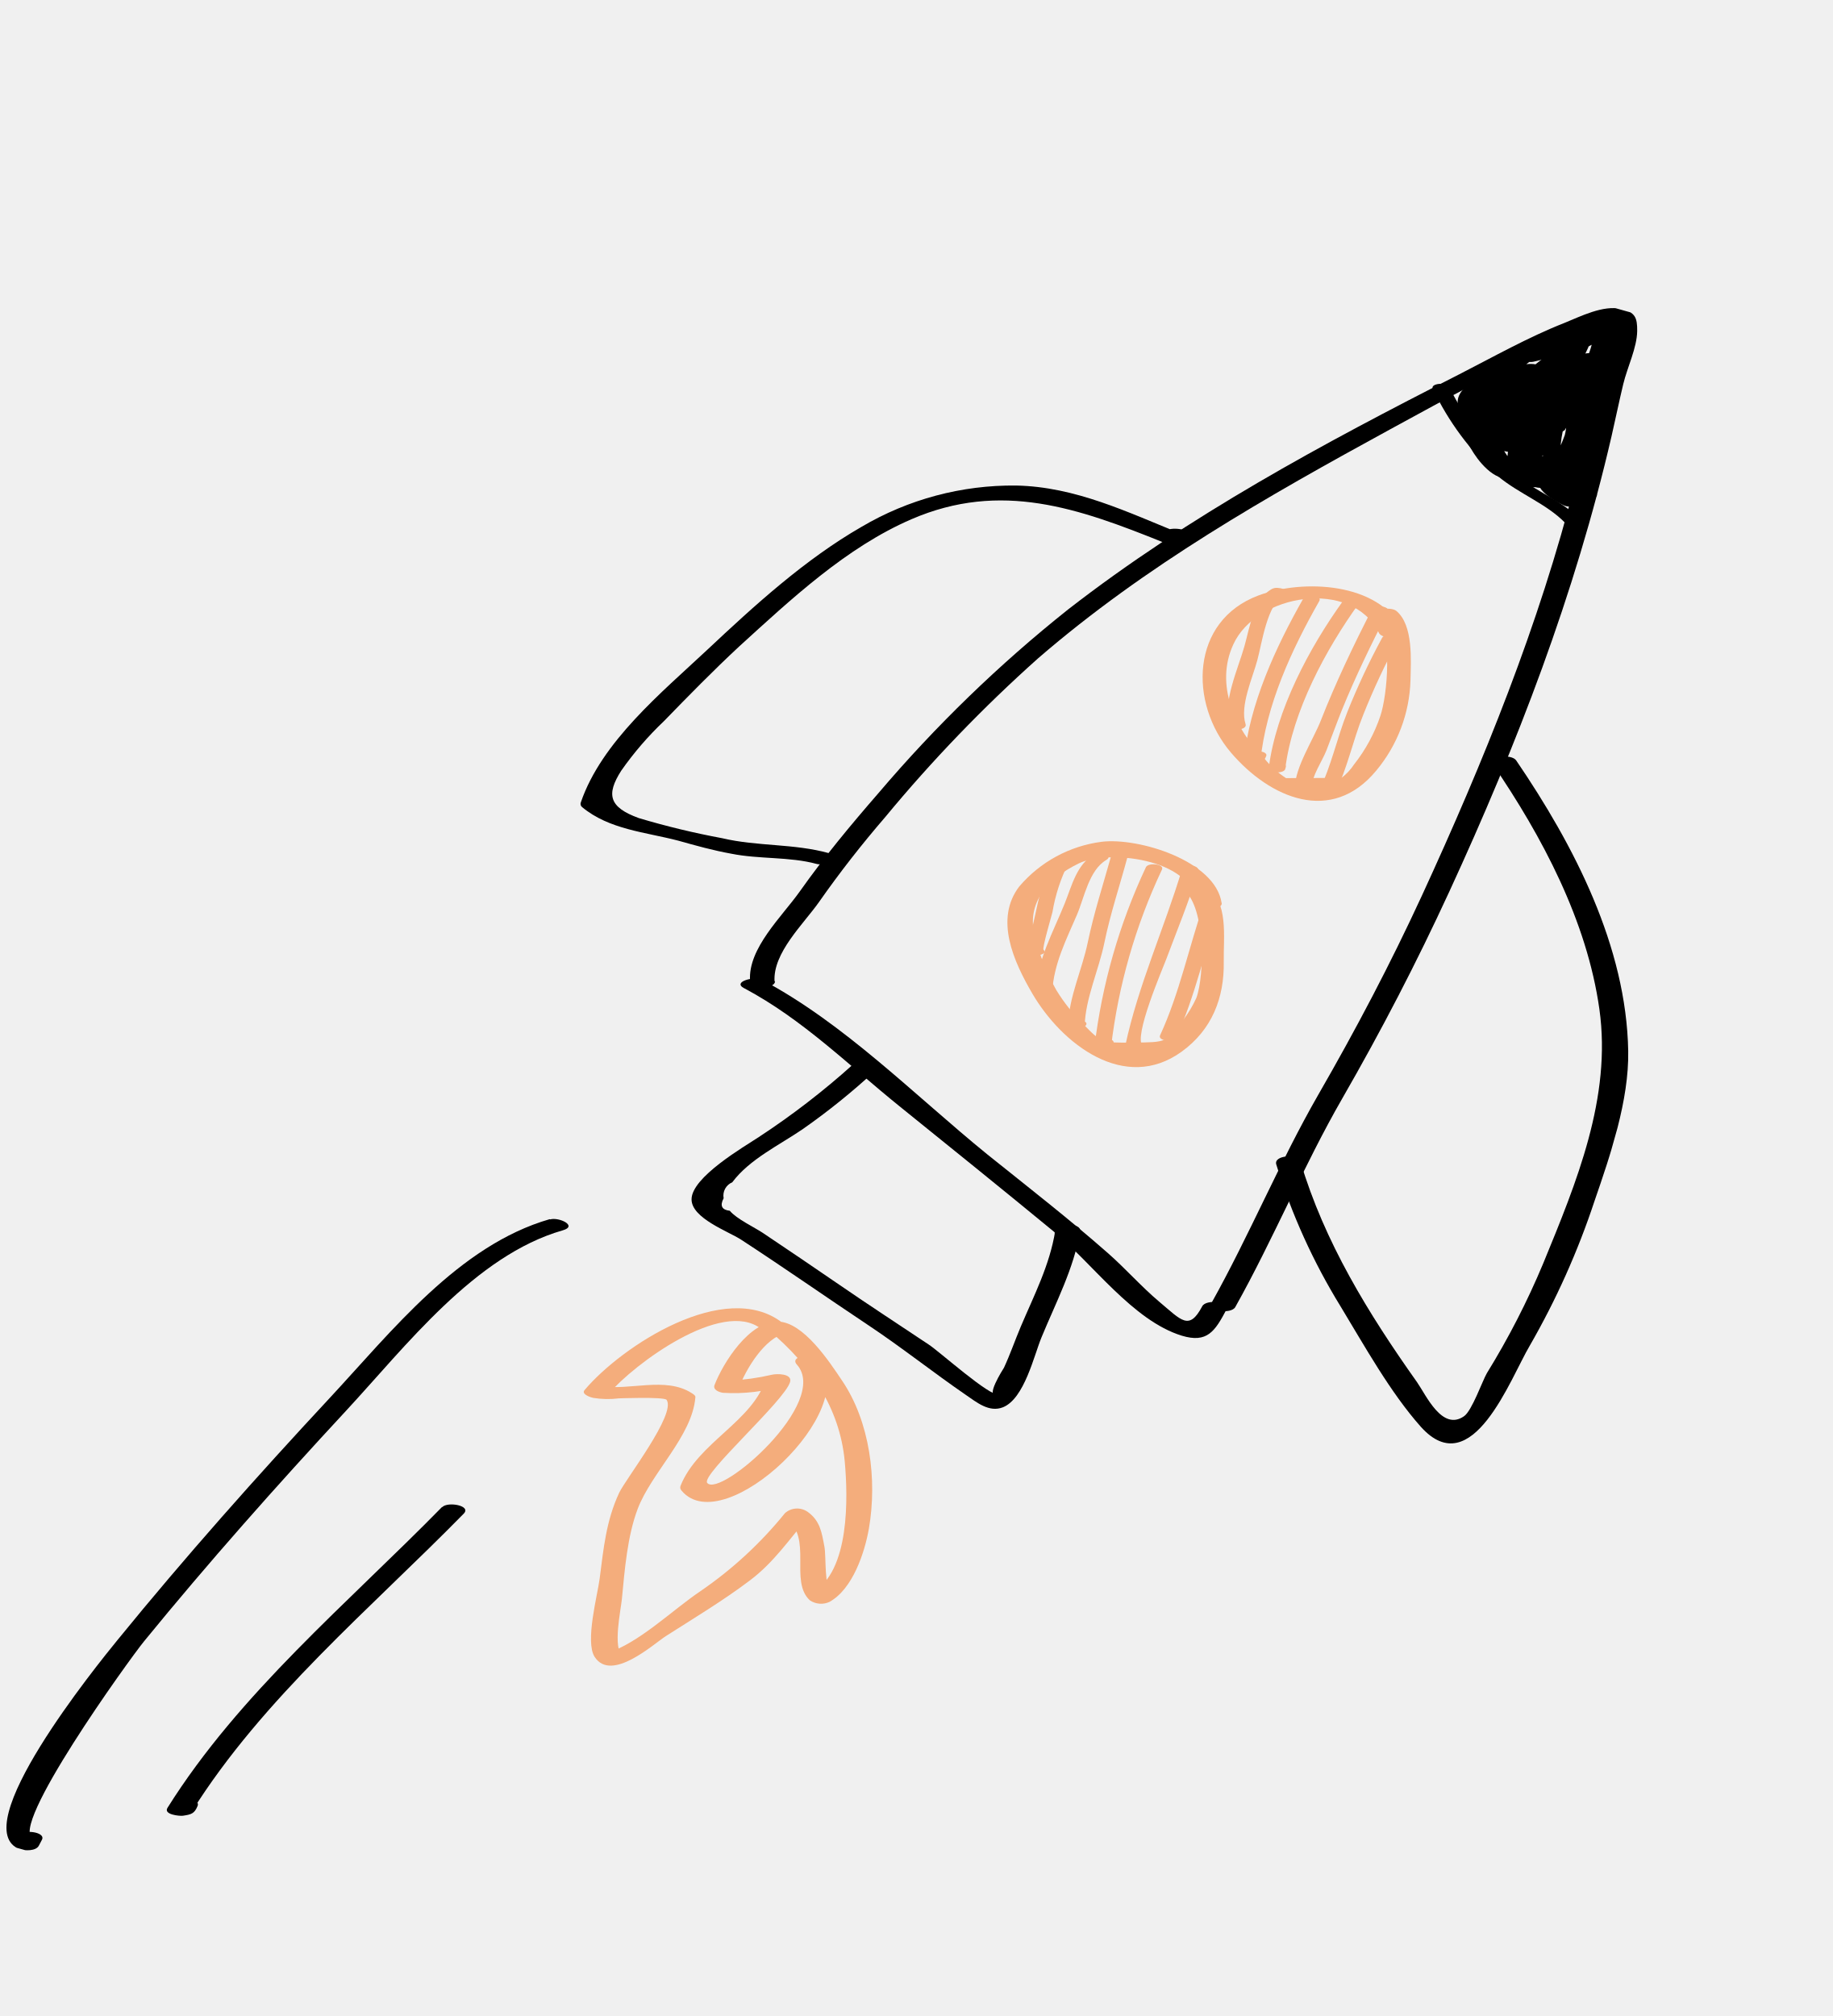
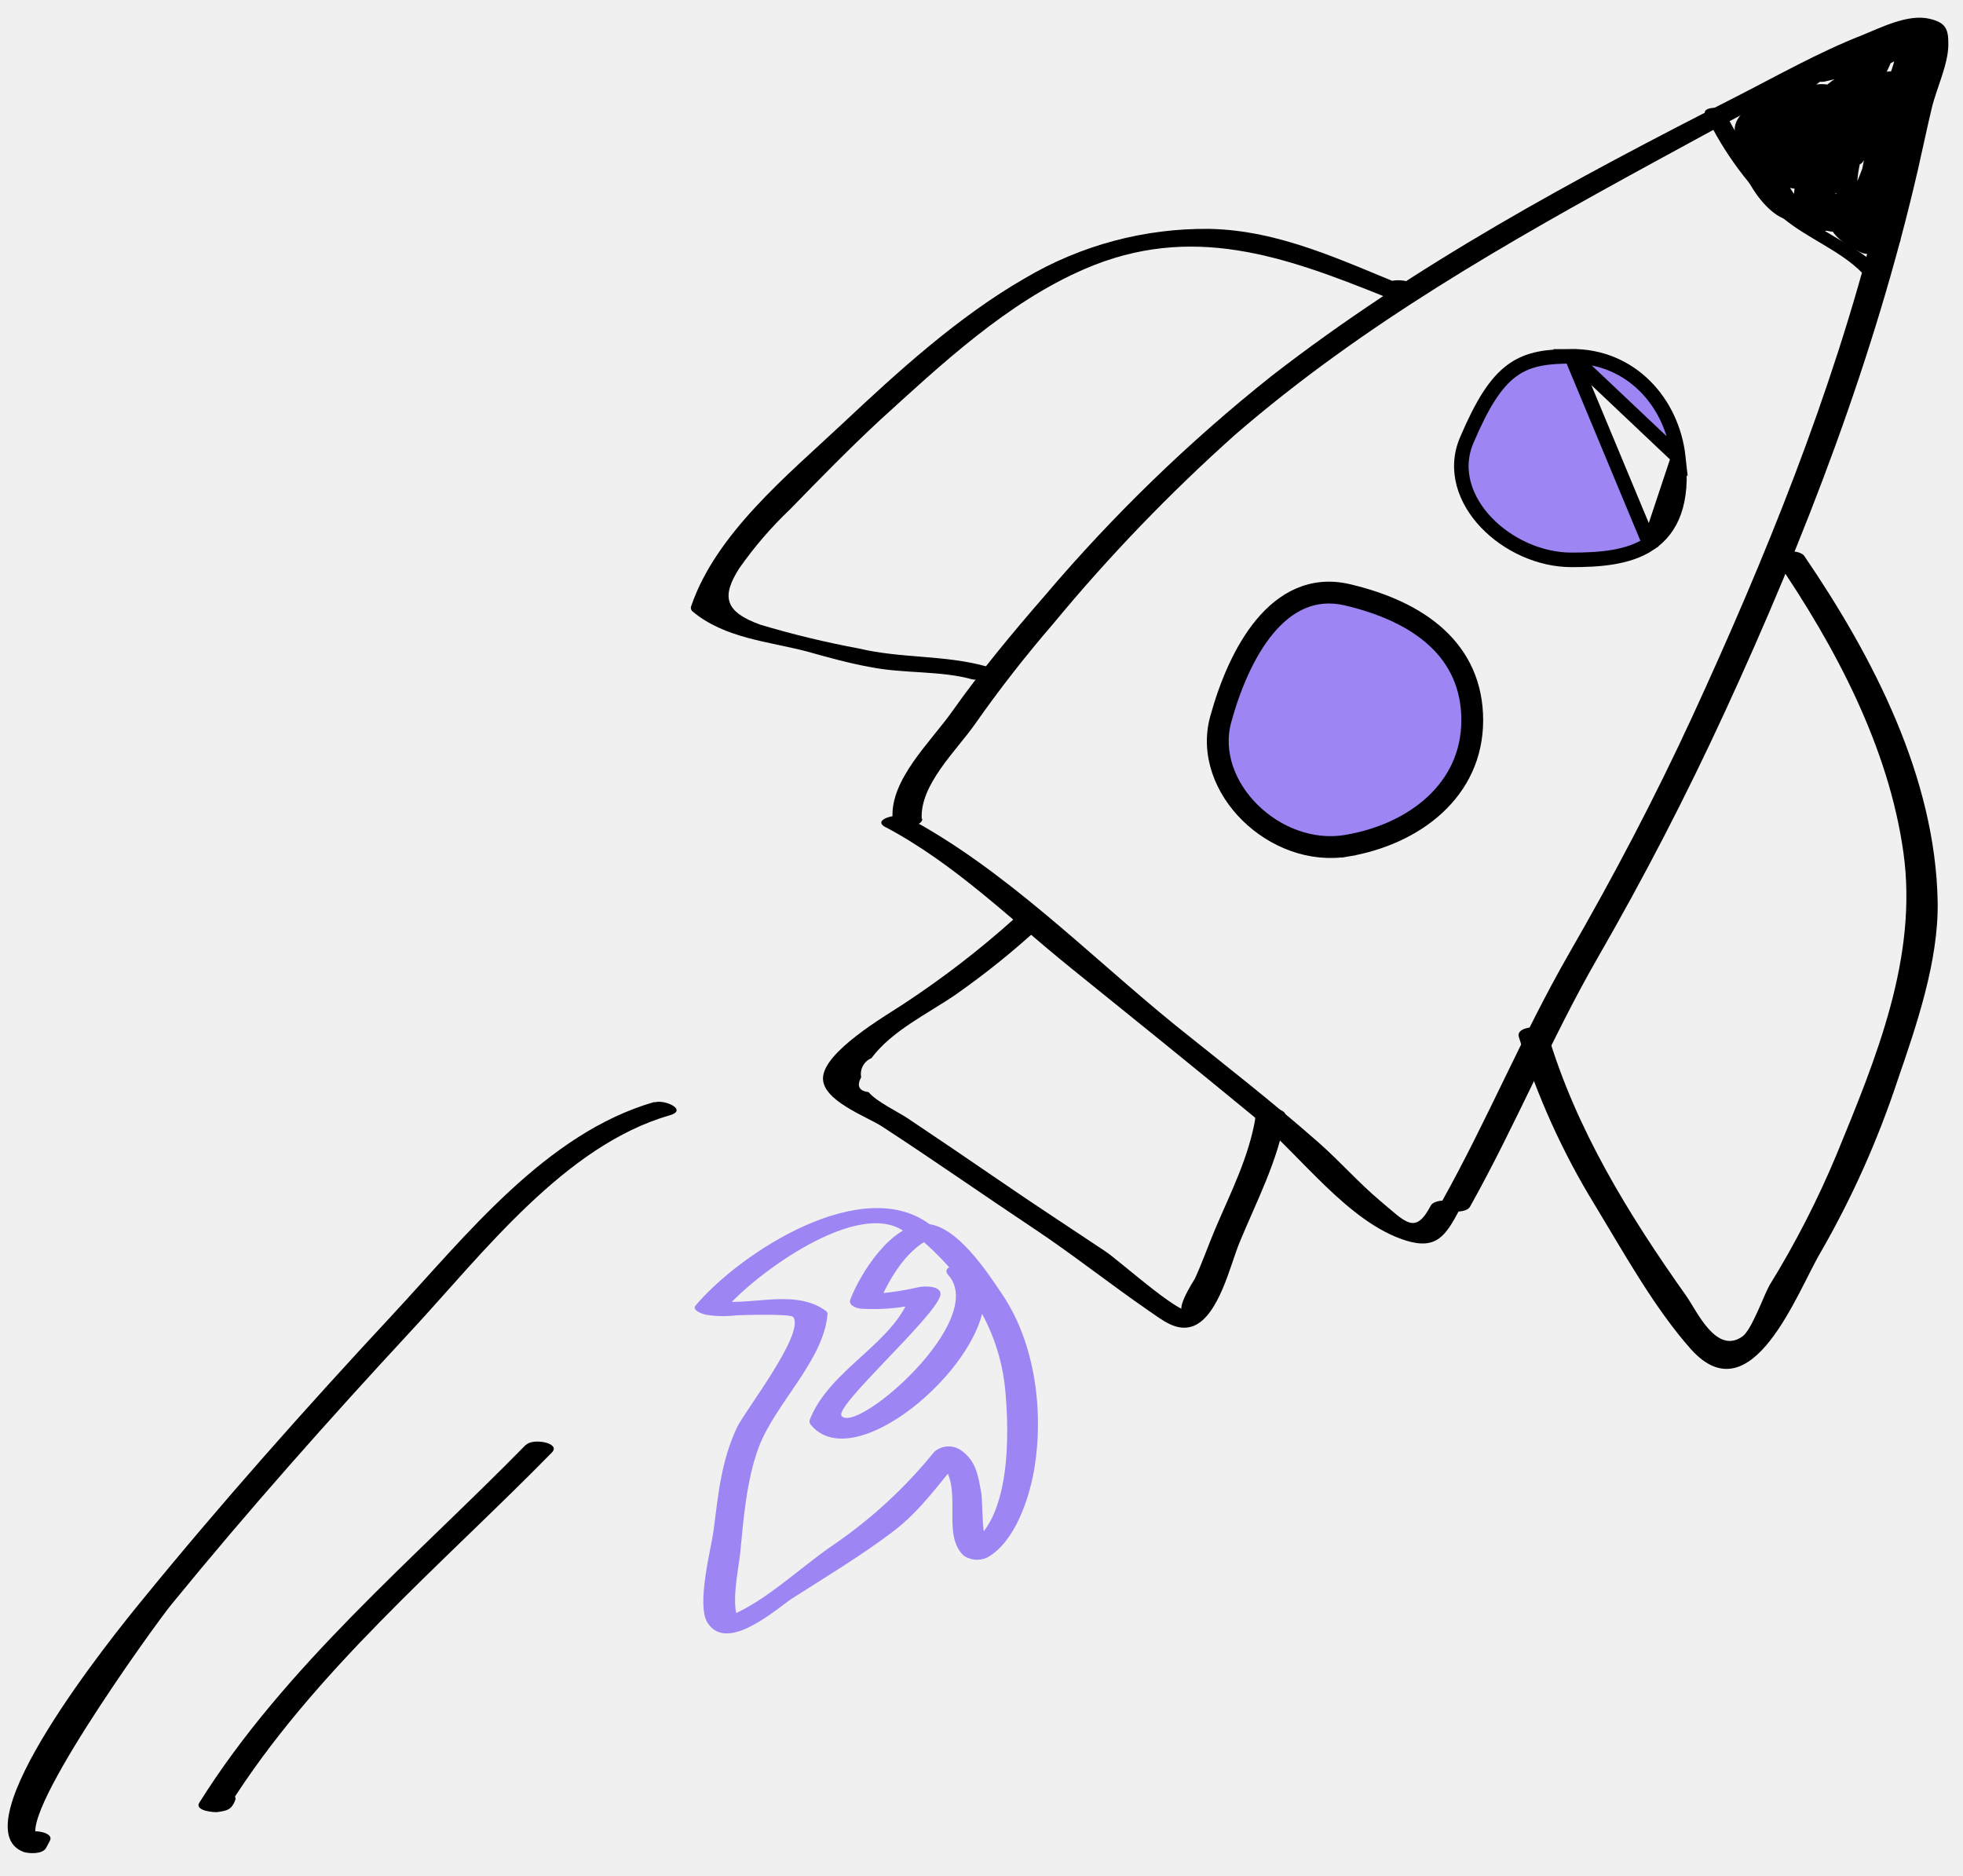
- <svg xmlns="http://www.w3.org/2000/svg" width="150" height="165" viewBox="0 0 150 165" fill="none">
-   <g clip-path="url(#clip0_315_8438)">
-     <path d="M63.392 80.345C63.233 77.986 65.767 75.628 67.039 73.814C68.722 71.411 70.519 69.112 72.441 66.884C76.283 62.236 80.472 57.886 84.973 53.869C93.766 46.274 103.651 40.667 113.806 35.121C118.381 32.625 123.005 30.084 127.757 27.931C128.483 27.603 130.562 26.562 130.956 26.672C132.097 26.993 131.722 26.995 131.676 28.032C131.511 29.003 131.26 29.957 130.926 30.883C130.242 33.732 129.66 36.602 128.934 39.446C125.971 51.135 121.412 62.355 116.375 73.297C113.769 78.941 110.991 84.22 107.889 89.603C104.691 95.174 102.26 101.091 99.127 106.687C98.773 107.307 100.755 107.583 101.097 106.981C104.228 101.391 106.668 95.442 109.859 89.897C113.05 84.352 115.919 78.825 118.626 72.951C124.153 60.953 128.909 48.624 131.893 35.704C132.219 34.286 132.509 32.866 132.848 31.451C133.188 30.037 133.97 28.482 133.992 27.093C134.002 26.004 133.833 25.554 132.69 25.291C131.218 24.942 129.342 25.904 128.05 26.425C125.063 27.6 122.229 29.205 119.379 30.662C108.239 36.327 97.324 42.191 87.427 49.872C81.771 54.372 76.568 59.412 71.89 64.919C69.635 67.513 67.45 70.142 65.457 72.96C64.001 75.017 61.215 77.606 61.386 80.256C61.432 80.988 63.475 80.972 63.431 80.284L63.392 80.345Z" fill="black" />
-     <path d="M60.92 80.888C65.707 83.438 69.395 87.133 73.611 90.537C77.827 93.94 82.068 97.359 86.263 100.814C89.4 103.39 92.713 108.086 96.718 109.318C98.801 109.953 99.435 108.952 100.364 107.207C100.715 106.544 98.717 106.3 98.394 106.913C97.319 108.947 96.689 108.059 94.893 106.556C93.419 105.316 92.138 103.85 90.688 102.573C87.488 99.756 84.105 97.132 80.79 94.47C74.792 89.588 69.156 83.802 62.35 80.182C61.78 79.878 59.891 80.347 60.901 80.882L60.92 80.888Z" fill="black" />
-     <path d="M95.268 43.591C95.177 43.709 95.08 43.825 94.982 43.942L96.705 43.706C92.319 41.936 88.012 39.83 83.154 39.739C78.708 39.692 74.335 40.861 70.51 43.12C65.889 45.776 61.756 49.547 57.884 53.183C54.16 56.673 49.245 60.692 47.54 65.662C47.511 65.729 47.504 65.804 47.522 65.876C47.54 65.947 47.581 66.01 47.639 66.056C49.858 67.901 52.827 68.101 55.51 68.804C56.946 69.207 58.381 69.609 59.856 69.872C62.132 70.331 64.637 70.107 66.824 70.706C67.538 70.906 69.132 70.182 67.868 69.835C64.99 69.027 62.007 69.29 59.089 68.6C56.793 68.174 54.521 67.625 52.283 66.957C49.852 66.073 49.587 65.043 50.845 63.074C51.87 61.611 53.04 60.253 54.337 59.023C56.362 56.939 58.381 54.875 60.496 52.91C64.722 49.064 69.253 44.801 74.603 42.493C81.93 39.33 88.285 41.602 95.229 44.399C95.502 44.541 95.811 44.597 96.117 44.561C96.422 44.525 96.71 44.398 96.942 44.197C97.039 44.08 97.13 43.962 97.226 43.852C97.644 43.337 95.705 43.009 95.257 43.552L95.268 43.591Z" fill="black" />
-     <path d="M122.136 62.493C126.221 68.469 129.881 75.368 130.899 82.597C131.917 89.826 129.026 96.77 126.299 103.408C125.001 106.517 123.46 109.519 121.691 112.386C121.33 113.004 120.465 115.471 119.824 115.909C118.03 117.167 116.71 114.173 115.974 113.125C111.99 107.508 108.39 101.653 106.43 95.059C106.239 94.43 104.224 94.526 104.453 95.302C105.706 99.371 107.469 103.265 109.699 106.894C111.669 110.142 113.775 113.953 116.288 116.779C120.481 121.448 123.628 112.772 125.207 110.124C127.364 106.375 129.136 102.417 130.495 98.311C131.804 94.517 133.327 90.064 133.257 86.026C133.111 77.461 128.822 69.185 124.088 62.236C123.7 61.667 121.719 61.902 122.116 62.487L122.136 62.493Z" fill="black" />
-     <path d="M114.794 51.571C112.842 47.645 106.643 47.379 103.008 48.731C97.427 50.809 97.28 57.546 100.756 61.611C103.947 65.332 108.974 67.511 112.642 63.064C114.378 60.979 115.363 58.373 115.439 55.662C115.47 54.039 115.681 51.18 114.289 50.006C113.801 49.589 111.837 49.915 112.524 50.496C114.054 51.794 113.525 56.965 112.978 58.58C112.495 60.021 111.766 61.367 110.824 62.561C110.545 62.984 110.197 63.358 109.794 63.666L105.251 63.685C104.578 63.245 103.98 62.701 103.478 62.074C101.08 59.712 99.406 56.051 100.941 52.737C102.816 48.62 110.609 47.284 112.856 51.803C113.16 52.413 115.162 52.235 114.828 51.552L114.794 51.571Z" fill="#F4AD7C" />
-     <path d="M99.982 73.915C99.474 70.438 93.154 68.528 90.163 68.896C87.535 69.236 85.129 70.542 83.416 72.559C81.378 75.228 82.966 78.707 84.483 81.31C86.916 85.472 92.048 89.435 96.698 86.082C99.198 84.282 100.2 81.66 100.156 78.736C100.12 76.606 100.581 73.911 98.704 72.414C98.204 72.014 96.245 72.349 96.939 72.903C98.632 74.262 98.606 79.796 97.912 81.679C97.623 82.314 97.263 82.915 96.84 83.47C95.528 85.351 95.404 85.302 92.789 85.33C90.174 85.358 90.147 85.351 88.655 83.818C87.815 82.984 87.078 82.053 86.458 81.045C85.69 79.683 85.103 78.225 84.714 76.711C83.928 73.867 85.816 71.859 88.306 70.66C90.631 69.537 97.407 70.21 97.943 73.868C98.05 74.616 100.079 74.546 99.988 73.895L99.982 73.915Z" fill="#F4AD7C" />
-     <path d="M69.808 87.126C67.396 89.296 64.822 91.28 62.108 93.059C60.87 93.876 56.596 96.349 56.599 98.162C56.598 99.706 59.603 100.78 60.639 101.451C64.153 103.738 67.589 106.147 71.078 108.47C73.81 110.286 76.352 112.315 79.039 114.161C79.933 114.771 80.947 115.624 82.08 115.18C83.839 114.48 84.629 110.921 85.246 109.441C86.422 106.587 87.885 103.835 88.4 100.767C88.514 100.08 86.629 100.097 86.4 100.608L86.351 100.781C86.025 101.48 88.033 101.692 88.314 101.073L88.363 100.9L86.362 100.741C85.915 103.541 84.633 106.006 83.544 108.576C83.072 109.694 82.678 110.841 82.168 111.941C82.168 111.941 80.423 114.643 81.732 114.112C81.073 114.38 76.858 110.588 75.997 110.037C73.571 108.415 71.134 106.833 68.756 105.195C66.655 103.753 64.545 102.322 62.427 100.904C61.735 100.444 60.284 99.763 59.729 99.097C59.073 99.021 58.903 98.678 59.224 98.072C59.174 97.806 59.217 97.532 59.345 97.294C59.473 97.057 59.679 96.871 59.929 96.767C61.34 94.87 63.821 93.705 65.721 92.398C67.788 90.951 69.753 89.365 71.605 87.652C72.273 87.041 70.322 86.681 69.847 87.115L69.808 87.126Z" fill="black" />
-     <path d="M64.017 108.25C59.333 104.642 50.884 110.164 47.84 113.773C47.546 114.129 48.39 114.38 48.547 114.41C49.239 114.522 49.943 114.535 50.639 114.451C50.341 114.46 54.369 114.297 54.558 114.573C55.355 115.738 51.223 121.019 50.674 122.18C49.607 124.468 49.397 126.731 49.078 129.2C48.91 130.518 47.867 134.366 48.665 135.603C50.033 137.734 53.518 134.528 54.499 133.905C56.781 132.447 59.251 130.962 61.401 129.33C63.338 127.868 64.623 125.957 66.176 124.143L64.311 124.245C66.565 125.863 64.567 129.392 66.282 130.98C66.516 131.137 66.787 131.232 67.069 131.254C67.35 131.277 67.632 131.226 67.888 131.107C69.782 130.057 70.761 127.105 71.114 125.105C71.801 121.115 71.205 116.361 68.911 112.987C67.86 111.419 65.761 108.221 63.682 108.163C61.328 108.106 59.182 111.543 58.479 113.358C58.323 113.76 58.886 113.961 59.186 113.995C60.878 114.1 62.575 113.897 64.194 113.395L62.697 112.803C61.666 116.323 57.103 118.054 55.693 121.619C55.642 121.799 55.679 121.874 55.791 122.013C59.267 126.129 70.65 115.257 66.983 111.181C66.547 110.706 64.585 110.975 65.21 111.675C67.999 114.772 58.921 122.639 57.88 121.37C57.343 120.716 64.205 114.663 64.663 113.11C64.861 112.404 63.56 112.42 63.166 112.517C62.043 112.778 60.899 112.938 59.747 112.996L60.448 113.631C61.07 112.03 62.558 109.522 64.328 109.092L62.943 108.897C66.293 111.691 68.727 115.206 69.135 119.605C69.401 122.482 69.577 128.656 66.458 130.353L68.066 130.474C67.436 129.895 67.629 127.412 67.472 126.584C67.248 125.407 67.126 124.482 66.109 123.743C65.832 123.546 65.497 123.448 65.158 123.467C64.818 123.485 64.496 123.619 64.243 123.845C62.264 126.292 59.939 128.438 57.342 130.218C54.945 131.831 52.304 134.49 49.565 135.345L50.951 135.54C50.127 134.885 50.818 131.729 50.9 130.847C51.128 128.467 51.345 125.717 52.197 123.477C53.334 120.504 56.644 117.537 56.909 114.384C56.954 114.224 56.73 114.097 56.614 114.021C54.448 112.63 51.488 113.862 49.125 113.429L49.832 114.066C51.851 111.671 59.086 106.291 62.272 108.745C62.776 109.131 64.737 108.79 64.039 108.249L64.017 108.25Z" fill="#F4AD7C" />
-     <path d="M104.16 48.17C102.618 48.966 102.279 51.358 101.852 52.877C101.344 54.69 100.019 57.538 100.625 59.433C100.761 59.845 102.106 59.776 101.94 59.263C101.459 57.769 102.523 55.466 102.901 54.041C103.266 52.742 103.693 49.397 105.13 48.665C105.804 48.315 104.561 47.973 104.173 48.174L104.16 48.17Z" fill="#F4AD7C" />
-     <path d="M107.885 49.345L107.982 49.178C108.227 48.743 106.897 48.579 106.669 48.982C104.391 52.993 102.259 57.613 101.791 62.283C101.747 62.723 102.735 62.641 102.952 62.537C103.104 62.489 103.243 62.407 103.358 62.297C103.474 62.188 103.563 62.053 103.619 61.904C103.861 61.477 102.534 61.305 102.306 61.709L101.995 62.045L103.155 62.299C103.615 57.684 105.722 53.151 107.982 49.178L106.669 48.982L106.572 49.149C106.334 49.585 107.663 49.75 107.885 49.345Z" fill="#F4AD7C" />
-     <path d="M109.918 49.182C107.16 53.008 104.433 58.13 103.837 62.871C103.783 63.323 105.022 63.319 105.177 62.974L105.224 62.808C105.435 62.335 104.099 62.197 103.91 62.612L103.864 62.778L105.194 62.886C105.789 58.201 108.501 53.154 111.223 49.383C111.488 49.004 110.183 48.803 109.912 49.18L109.918 49.182Z" fill="#F4AD7C" />
-     <path d="M112.271 49.885C110.759 52.861 109.318 55.863 108.102 58.965C107.493 60.519 105.971 62.838 105.981 64.472C105.984 64.947 107.348 64.963 107.345 64.488C107.338 63.538 108.223 62.284 108.562 61.408C108.977 60.339 109.368 59.255 109.804 58.163C110.926 55.395 112.233 52.714 113.59 50.061C113.818 49.608 112.484 49.456 112.278 49.859L112.271 49.885Z" fill="#F4AD7C" />
-     <path d="M113.121 52.194C112.053 54.165 111.1 56.197 110.268 58.279C109.414 60.425 108.97 62.673 107.938 64.762C107.708 65.222 109.033 65.35 109.251 64.958L109.342 64.79C109.584 64.362 108.257 64.191 108.028 64.594L107.938 64.762L109.251 64.958C110.288 62.856 110.71 60.631 111.58 58.482C112.412 56.397 113.365 54.363 114.434 52.39C114.672 51.953 113.343 51.789 113.121 52.194Z" fill="#F4AD7C" />
-     <path d="M87.348 70.816L87.439 70.647L86.132 70.453C84.898 72.694 84.835 75.278 83.988 77.657C83.967 77.701 83.962 77.751 83.973 77.799C83.985 77.847 84.012 77.889 84.051 77.919L84.225 78.069C84.551 78.347 85.857 78.131 85.406 77.738C85.271 77.629 86.081 74.895 86.139 74.638C86.372 73.251 86.81 71.906 87.439 70.647C87.683 70.212 86.352 70.054 86.132 70.453C86.097 70.507 86.064 70.562 86.035 70.62C85.792 71.047 87.12 71.219 87.348 70.816V70.816Z" fill="#F4AD7C" />
-     <path d="M89.581 69.89C88.113 70.757 87.741 72.443 87.143 73.935C86.173 76.337 84.917 78.529 84.752 81.17C84.724 81.63 85.931 81.616 86.09 81.28L86.137 81.113C86.348 80.641 85.012 80.503 84.823 80.917L84.777 81.084L86.116 81.187C86.251 78.881 87.248 76.947 88.139 74.876C88.74 73.478 89.12 71.227 90.536 70.388C91.193 69.997 89.952 69.67 89.579 69.896L89.581 69.89Z" fill="#F4AD7C" />
-     <path d="M90.926 70.102C90.27 72.441 89.524 74.74 89.026 77.13C88.561 79.379 87.475 81.604 87.419 83.91C87.409 84.381 88.468 84.305 88.686 84.093L88.831 83.961C89.273 83.539 87.978 83.305 87.649 83.629L87.511 83.763L88.775 83.953C88.826 81.746 89.932 79.368 90.382 77.173C90.87 74.794 91.644 72.496 92.276 70.143C92.386 69.75 91.05 69.634 90.919 70.129L90.926 70.102Z" fill="#F4AD7C" />
-     <path d="M93.785 70.976C91.6 75.629 90.177 80.602 89.572 85.707C89.514 86.172 90.735 86.134 90.903 85.815C90.943 85.675 91.044 85.545 91.117 85.414C91.349 84.969 90.018 84.811 89.803 85.218C89.764 85.358 89.663 85.488 89.597 85.62L90.928 85.728C91.519 80.682 92.927 75.766 95.098 71.172C95.32 70.716 93.987 70.565 93.785 70.976Z" fill="#F4AD7C" />
-     <path d="M96.751 71.111C95.278 76.024 93.16 80.597 92.09 85.616C92.091 85.65 92.099 85.683 92.114 85.713C92.129 85.744 92.151 85.77 92.177 85.791L92.347 85.932C92.67 86.217 93.977 86.001 93.525 85.609C92.72 84.909 95.169 79.263 95.438 78.534C96.339 76.12 97.325 73.759 98.067 71.293C98.213 70.774 96.879 70.68 96.754 71.097L96.751 71.111Z" fill="#F4AD7C" />
-     <path d="M98.537 73.934C97.312 77.478 96.525 81.333 94.944 84.735C94.728 85.199 96.069 85.345 96.258 84.931C97.83 81.534 98.621 77.688 99.85 74.13C99.994 73.617 98.683 73.515 98.537 73.934Z" fill="#F4AD7C" />
-     <path d="M117.267 31.823C118.553 34.527 120.358 36.953 122.581 38.964C124.331 40.425 126.558 41.215 128.102 42.798C128.257 42.904 128.438 42.968 128.626 42.983C128.814 42.998 129.002 42.963 129.173 42.883L129.506 42.747C130.19 42.464 128.967 42.1 128.549 42.255L128.216 42.392L129.28 42.475C127.822 40.973 125.749 40.248 124.099 38.915C121.665 36.938 120.034 34.411 118.587 31.662C118.369 31.256 117.039 31.378 117.267 31.823V31.823Z" fill="black" />
-     <path d="M124.251 30.16C123.014 30.259 122.317 30.789 121.33 31.562L122.512 31.893C123.35 31.061 124.25 30.293 125.202 29.593C125.707 29.232 124.402 29.031 124.141 29.166C122.719 29.84 121.333 30.588 119.99 31.409L121.165 31.738C121.9 31.143 122.758 30.716 123.677 30.488L122.678 30.093C122.529 30.731 122.146 31.29 121.605 31.66C121.108 32.146 122.448 32.17 122.668 32.081C123.77 31.671 124.635 30.742 125.708 30.332L124.567 30.012C123.75 31.097 122.819 32.091 121.79 32.977C121.307 33.438 122.673 33.527 122.972 33.309C124.731 32.171 126.076 30.586 127.784 29.455L126.536 29.177C126.138 30.596 125.084 31.35 124.18 32.441C123.276 33.531 122.668 34.726 121.533 35.536L122.715 35.867C124.026 34.503 125.378 33.179 126.693 31.802C127.697 30.79 128.869 28.976 130.021 28.207L128.78 27.931C127.441 31.242 124.524 33.5 122.601 36.425C122.579 36.469 122.573 36.52 122.585 36.568C122.596 36.616 122.625 36.658 122.665 36.687C125.172 38.584 129.516 30.416 130.797 29.546L129.559 29.263C128.701 32.322 125.316 34.118 124.104 37.077C123.89 37.606 125.113 37.561 125.342 37.359C127.643 35.346 128.873 32.478 131.051 30.336L129.81 30.06C128.855 31.718 127.746 33.261 126.789 34.898L128.096 35.092C128.724 33.96 132.136 29.936 129.229 29.516C128.136 29.353 126.98 30.265 126.131 30.803C124.309 31.93 122.912 33.494 121.207 34.747L122.388 35.079C123.455 34.178 124.711 32.935 124.137 31.415C124.089 31.221 124.003 31.038 123.884 30.876C123.765 30.715 123.616 30.579 123.444 30.475C123.272 30.372 123.082 30.303 122.884 30.273C122.686 30.243 122.484 30.252 122.289 30.3C118.729 31.335 124.112 37.639 124.951 38.781L126.201 38.535C124.572 36.64 123.314 33.577 121.046 32.344C120.791 32.201 120.054 32.131 119.906 32.477C119.229 34.07 121.909 36.712 123.552 35.657C125.362 34.49 121.972 31.943 120.882 31.566C120.729 31.513 120.565 31.495 120.403 31.515C120.242 31.534 120.087 31.59 119.951 31.678C117.857 33.491 121.325 35.736 122.895 36.378C123.166 36.49 123.868 36.608 124.035 36.245C125.216 33.702 116.736 31.121 120.619 37.098C121.324 38.18 122.849 39.88 124.238 38.832C125.756 37.684 124.071 32.855 122.78 32.04C121.206 31.053 120.51 32.431 120.666 33.877C120.88 35.964 122.777 39.701 125.235 39.874C129.08 40.133 127.929 32.838 125.378 35.436C124.27 36.562 124.38 39.325 126.289 39.35C128.873 39.356 129.859 34.968 129.483 33.102C129.412 32.766 128.867 32.728 128.619 32.766C126.741 33.015 125.354 37.6 126.955 38.696C127.13 38.81 127.333 38.872 127.542 38.874C127.75 38.877 127.955 38.82 128.132 38.71C129.835 37.341 130.992 34.575 131.194 32.446C131.231 32.004 129.985 31.978 129.856 32.337C129.427 33.626 129.097 34.947 128.87 36.286C128.636 37.507 127.949 38.903 128.174 40.102C128.254 40.534 129.043 40.496 129.334 40.355C130.174 39.93 130.436 39.306 129.864 38.47C129.636 38.126 129.052 38.178 128.729 38.303C127.991 38.599 127.037 39.2 126.289 38.861L125.328 39.31C126.539 39.844 127.756 39.949 129.001 40.413C129.335 40.507 130.49 40.241 129.867 39.894C128.54 39.184 127.618 37.926 126.261 37.344C126.034 37.281 124.881 37.129 125.12 37.664C125.652 39.028 128.898 41.678 130.497 40.754C130.626 40.682 130.746 40.586 130.677 40.423C130.066 39.03 128.28 37.415 126.633 38.383C124.744 39.492 126.818 40.828 127.961 41.35C128.13 41.432 128.318 41.469 128.506 41.459C128.694 41.449 128.876 41.392 129.036 41.292C129.639 40.786 129.71 39.864 130.055 39.12C130.238 38.726 129.431 38.65 129.225 38.693C128.056 38.904 126.24 39.293 125.453 38.044C124.778 36.957 127.238 34.377 127.629 33.933C128.911 32.496 130.406 31.248 130.631 29.241C130.685 28.739 129.572 28.908 129.366 29.051C127.884 30.073 127.296 31.705 126.448 33.264C126.188 33.73 127.463 33.779 127.689 33.54C129.53 31.599 131.488 29.524 132.54 27.031C132.711 26.626 131.944 26.59 131.703 26.602C129.125 26.856 127.294 29.764 124.968 30.685L126.031 31.105C127.052 30.125 128.198 29.284 129.441 28.605C130.186 28.32 130.871 27.897 131.461 27.361C131.879 26.896 130.789 26.805 130.536 26.885C128.612 27.503 126.798 28.553 124.816 28.968L125.742 29.443C126.614 28.676 127.631 28.089 128.732 27.716L127.597 27.398C126.885 28.102 126.028 28.644 125.085 28.986C124.379 29.319 125.68 29.613 126.042 29.477C126.989 29.103 127.751 28.519 128.626 28.096C129.887 27.53 130.772 26.865 130.091 28.802C129.611 30.155 128.743 31.299 128.374 32.69C128.256 33.11 129.534 33.123 129.707 32.791C130.389 31.487 131.148 30.22 131.851 28.922L130.538 28.726C129.754 30.894 129.229 33.147 128.971 35.438C128.915 35.897 130.145 35.875 130.309 35.547C130.937 34.286 132.721 31.315 131.926 29.784C131.72 29.388 130.845 29.48 130.613 29.768C129.117 31.684 128.683 34.258 127.719 36.488C127.51 36.976 128.813 37.054 129.032 36.684C130.2 34.705 131.962 32.274 131.067 29.845C130.957 29.541 130.289 29.562 130.068 29.629C129.079 29.948 128.995 30.478 128.401 31.361C127.088 33.321 125.931 35.289 124.787 37.362C124.549 37.798 125.879 37.963 126.101 37.558C126.907 36.095 127.658 34.574 128.576 33.178C129.004 32.522 129.958 30.482 130.749 30.23L129.753 30.008C130.556 32.282 128.812 34.646 127.719 36.488L129.032 36.684C129.982 34.478 130.432 31.873 131.918 29.968L130.604 29.952C131.257 31.221 129.512 34.282 128.984 35.341L130.322 35.45C130.595 33.225 131.103 31.036 131.838 28.918C132.03 28.412 130.732 28.342 130.524 28.722C129.817 30.012 129.085 31.287 128.387 32.593L129.718 32.7C130.011 31.654 132.885 27.703 131.343 26.602C129.707 25.424 126.228 28.53 125.072 28.982L126.028 29.473C127.113 29.074 128.092 28.431 128.889 27.595C129.234 27.16 127.91 27.183 127.747 27.274C126.562 27.667 125.472 28.301 124.546 29.136C124.103 29.609 125.241 29.662 125.471 29.611C127.453 29.197 129.259 28.151 131.19 27.529L130.265 27.054C129.541 27.864 128.469 28.066 127.578 28.621C126.575 29.261 125.643 30.004 124.796 30.838C124.311 31.334 125.637 31.354 125.864 31.267C127.873 30.472 129.834 27.565 132.003 27.355L131.172 26.927C130.152 29.358 128.251 31.383 126.46 33.274L127.7 33.55C128.501 32.108 129.06 30.503 130.472 29.527L129.205 29.344C128.885 32.23 122.702 35.425 124.162 38.667C125.084 40.744 127.925 39.759 129.523 39.453L128.685 39.023L127.927 40.032C127.862 40.086 127.782 40.215 127.854 40.292C127.835 40.539 127.823 40.787 127.805 41.033L128.871 40.98C127.982 40.58 129.222 40.475 129.167 40.129C129.181 40.082 128.381 39.57 128.059 39.329C127.361 38.907 126.784 38.312 126.384 37.601L125.244 37.914C126.531 38.462 127.597 39.796 128.85 40.464L129.705 39.985C128.589 39.572 127.399 39.475 126.302 38.994C125.923 38.831 124.651 39.156 125.341 39.443C127.112 40.242 128.034 39.574 129.703 38.914L128.569 38.746C128.505 39.153 128.448 39.561 128.383 39.974L129.543 40.227C129.383 39.334 129.834 38.368 130.021 37.522C130.3 35.875 130.684 34.247 131.173 32.649L129.835 32.539C129.658 34.452 128.526 37.203 126.963 38.461L128.141 38.475C127.264 37.877 127.836 33.682 128.959 33.53L128.104 33.189C128.38 34.505 128.167 35.876 127.505 37.046C126.887 38.116 125.871 39.197 126.123 37.197C126.345 35.506 126.583 35.889 126.343 37.13C126.244 37.483 126.301 38.462 125.977 38.716C124.802 39.644 123.619 37.702 123.149 36.988C122.914 36.62 121.637 33.085 121.994 33.071C122.488 33.08 123.416 36.395 123.417 36.776C123.402 39.244 121.755 37.029 121.329 35.903C120.276 33.163 123.285 34.913 122.705 36.131L123.845 35.998C123.765 35.975 119.349 33.256 120.897 32.72C121.257 32.97 121.592 33.254 121.898 33.568C122.859 35.275 120.581 34.205 121.197 32.754L120.056 32.893C122.243 34.082 123.438 37.113 125.005 38.947C125.249 39.231 126.526 39.072 126.255 38.701C125.223 37.247 123.911 35.966 123.173 34.285C122.81 33.422 122.582 32.337 122.739 32.007C123.185 32.291 123.124 32.741 122.563 33.352C122.187 33.914 121.719 34.41 121.18 34.819C120.707 35.218 122.027 35.416 122.361 35.15C123.535 34.279 126.412 30.724 127.946 30.852C128.355 30.37 128.576 30.404 128.631 30.98C128.686 31.041 128.728 31.114 128.753 31.194C128.778 31.273 128.785 31.357 128.774 31.439C128.763 31.522 128.735 31.601 128.69 31.671C128.646 31.741 128.587 31.801 128.517 31.846C128.302 32.842 127.282 34.066 126.788 34.955C126.543 35.389 127.868 35.545 128.095 35.149C129.051 33.512 130.165 31.978 131.122 30.313C131.383 29.847 130.104 29.812 129.875 30.035C127.727 32.171 126.469 35.038 124.173 37.06L125.414 37.336C126.602 34.385 129.991 32.626 130.869 29.523C131.029 28.95 129.881 29.066 129.628 29.247C128.338 30.121 127.633 31.634 126.684 32.834C126.105 33.563 124.372 34.888 124.042 35.73C123.616 36.839 124.671 35.619 125.118 35.234C125.708 34.585 126.246 33.889 126.724 33.154C128 31.586 129.32 30.088 130.092 28.184C130.313 27.628 129.075 27.755 128.845 27.906C127.523 28.793 126.627 30.367 125.524 31.502C124.199 32.863 122.851 34.202 121.539 35.566C121.073 36.046 122.416 36.136 122.72 35.898C123.766 35.149 124.285 34.145 125.074 33.158C126.121 31.864 127.402 31.045 127.883 29.383C128.044 28.81 126.898 28.941 126.643 29.106C124.941 30.217 123.558 31.835 121.831 32.96L123.012 33.292C124.096 32.359 125.074 31.31 125.928 30.164C126.239 29.698 124.954 29.761 124.787 29.843C123.685 30.253 122.871 31.153 121.746 31.592L122.808 32.019C123.346 31.55 123.76 30.955 124.014 30.288C124.195 29.821 123.25 29.851 123.015 29.893C121.922 30.158 120.905 30.669 120.04 31.387C119.554 31.732 120.873 31.958 121.215 31.716C122.491 30.947 123.806 30.244 125.155 29.609L124.092 29.189C123.135 29.885 122.233 30.653 121.394 31.486C120.936 31.94 122.264 32.083 122.576 31.818C123.169 31.276 123.893 30.897 124.678 30.718C125.592 30.644 124.957 30.006 124.323 30.058L124.251 30.16Z" fill="black" />
-     <path d="M44.988 99.784C37.544 101.928 32.033 108.993 26.969 114.436C21.019 120.831 15.158 127.423 9.641 134.198C7.941 136.28 -2.942 149.707 1.649 151.362C2.03 151.469 2.923 151.518 3.172 151.071C3.26 150.909 3.349 150.747 3.433 150.576C3.778 149.911 1.784 149.675 1.463 150.282C1.414 150.455 1.29 150.615 1.208 150.778L2.73 150.487C0.57 149.715 10.589 135.801 11.784 134.34C17.063 127.871 22.654 121.577 28.323 115.463C33.209 110.192 38.858 102.764 46.049 100.699C47.324 100.339 45.747 99.594 45.026 99.802L44.988 99.784Z" fill="black" />
-     <path d="M36.163 123.355C28.454 131.219 19.59 138.579 13.709 147.961C13.357 148.524 14.706 148.644 14.968 148.609C15.63 148.508 15.911 148.457 16.173 147.805C16.436 147.152 14.456 146.891 14.21 147.512L14.439 147.62L15.697 148.268C21.515 138.982 30.324 131.664 37.952 123.886C38.606 123.221 36.649 122.881 36.193 123.349L36.163 123.355Z" fill="black" />
+ <svg xmlns="http://www.w3.org/2000/svg" width="135" height="129" viewBox="0 0 135 129" fill="none">
+   <g clip-path="url(#clip0_599_5045)">
+     <path d="M60.921 56.888C65.707 59.438 69.395 63.132 73.612 66.536C77.828 69.94 82.068 73.358 86.263 76.814C89.4 79.39 92.713 84.086 96.718 85.318C98.801 85.953 99.435 84.952 100.364 83.207C100.716 82.544 98.717 82.299 98.394 82.913C97.319 84.947 96.689 84.059 94.893 82.556C93.419 81.316 92.138 79.849 90.688 78.573C87.489 75.756 84.105 73.132 80.79 70.47C74.792 65.588 69.156 59.802 62.35 56.182C61.78 55.878 59.891 56.347 60.901 56.882L60.921 56.888Z" fill="black" />
+     <path d="M95.269 19.591C95.178 19.709 95.08 19.825 94.983 19.942L96.706 19.706C92.319 17.936 88.013 15.83 83.155 15.739C78.709 15.692 74.336 16.861 70.51 19.119C65.89 21.776 61.757 25.547 57.885 29.183C54.161 32.673 49.245 36.692 47.541 41.662C47.511 41.729 47.505 41.804 47.523 41.876C47.541 41.947 47.581 42.01 47.639 42.056C49.858 43.901 52.827 44.101 55.511 44.804C56.946 45.206 58.382 45.609 59.856 45.872C62.133 46.331 64.638 46.107 66.825 46.706C67.539 46.907 69.132 46.182 67.868 45.835C64.991 45.027 62.008 45.29 59.09 44.6C56.794 44.174 54.522 43.625 52.284 42.957C49.853 42.073 49.587 41.043 50.845 39.074C51.871 37.611 53.04 36.253 54.337 35.023C56.362 32.939 58.382 30.875 60.496 28.91C64.723 25.064 69.254 20.801 74.604 18.493C81.93 15.33 88.286 17.602 95.229 20.399C95.502 20.541 95.812 20.598 96.117 20.561C96.423 20.525 96.71 20.398 96.942 20.197C97.04 20.08 97.131 19.962 97.226 19.852C97.644 19.337 95.706 19.009 95.258 19.552L95.269 19.591Z" fill="black" />
+     <path d="M69.808 63.126C67.396 65.296 64.822 67.28 62.108 69.059C60.87 69.876 56.597 72.349 56.599 74.162C56.598 75.706 59.603 76.779 60.639 77.451C64.153 79.738 67.589 82.147 71.079 84.47C73.81 86.286 76.352 88.315 79.039 90.161C79.934 90.771 80.948 91.624 82.081 91.18C83.84 90.48 84.629 86.921 85.246 85.441C86.422 82.587 87.885 79.835 88.4 76.767C88.514 76.08 86.629 76.097 86.4 76.608L86.351 76.781C86.025 77.48 88.033 77.692 88.314 77.073L88.363 76.9L86.362 76.741C85.915 79.541 84.633 82.006 83.545 84.576C83.073 85.694 82.678 86.841 82.168 87.941C82.168 87.941 80.423 90.643 81.732 90.112C81.073 90.38 76.858 86.588 75.997 86.037C73.572 84.415 71.135 82.833 68.757 81.195C66.655 79.753 64.545 78.322 62.427 76.904C61.735 76.444 60.284 75.763 59.729 75.097C59.074 75.021 58.903 74.678 59.225 74.072C59.174 73.806 59.217 73.532 59.345 73.294C59.473 73.057 59.68 72.871 59.929 72.767C61.34 70.87 63.821 69.705 65.721 68.398C67.788 66.951 69.754 65.365 71.605 63.652C72.273 63.041 70.322 62.681 69.847 63.115L69.808 63.126Z" fill="black" />
+     <path d="M64.017 84.25C59.333 80.642 50.884 86.164 47.84 89.773C47.546 90.129 48.39 90.38 48.547 90.41C49.239 90.522 49.944 90.535 50.639 90.451C50.341 90.46 54.37 90.297 54.559 90.573C55.355 91.738 51.223 97.019 50.674 98.18C49.607 100.468 49.397 102.731 49.079 105.2C48.91 106.518 47.867 110.366 48.665 111.603C50.033 113.734 53.518 110.528 54.5 109.905C56.782 108.447 59.251 106.962 61.401 105.33C63.338 103.868 64.623 101.957 66.177 100.143L64.311 100.245C66.566 101.863 64.567 105.392 66.282 106.98C66.516 107.137 66.787 107.232 67.069 107.254C67.35 107.277 67.633 107.226 67.889 107.107C69.782 106.057 70.762 103.105 71.114 101.105C71.802 97.115 71.205 92.362 68.911 88.987C67.86 87.419 65.761 84.221 63.682 84.163C61.328 84.106 59.183 87.543 58.479 89.358C58.323 89.76 58.886 89.961 59.186 89.995C60.878 90.1 62.575 89.897 64.194 89.395L62.697 88.803C61.666 92.323 57.104 94.054 55.693 97.619C55.642 97.799 55.679 97.874 55.791 98.013C59.267 102.129 70.651 91.257 66.984 87.181C66.548 86.706 64.585 86.975 65.21 87.675C68 90.772 58.921 98.639 57.88 97.37C57.343 96.716 64.206 90.663 64.663 89.11C64.861 88.404 63.561 88.42 63.166 88.517C62.043 88.778 60.899 88.938 59.747 88.996L60.448 89.631C61.07 88.03 62.559 85.522 64.329 85.092L62.943 84.897C66.293 87.691 68.728 91.206 69.135 95.605C69.401 98.482 69.578 104.656 66.458 106.353L68.066 106.474C67.436 105.895 67.629 103.412 67.472 102.584C67.248 101.407 67.126 100.482 66.109 99.743C65.833 99.546 65.497 99.448 65.158 99.467C64.819 99.485 64.496 99.619 64.244 99.845C62.264 102.292 59.94 104.438 57.342 106.218C54.945 107.831 52.305 110.49 49.566 111.345L50.951 111.54C50.127 110.885 50.818 107.729 50.9 106.847C51.128 104.467 51.345 101.717 52.197 99.477C53.334 96.504 56.644 93.537 56.909 90.384C56.954 90.224 56.73 90.097 56.615 90.021C54.449 88.63 51.488 89.862 49.125 89.429L49.832 90.066C51.851 87.671 59.086 82.291 62.273 84.745C62.776 85.13 64.738 84.79 64.04 84.249L64.017 84.25Z" fill="#9D85F4" />
+     <path d="M117.266 7.824C118.552 10.528 120.358 12.954 122.58 14.964C124.331 16.426 126.558 17.216 128.101 18.799C128.257 18.905 128.438 18.968 128.625 18.983C128.813 18.998 129.002 18.964 129.172 18.884L129.506 18.747C130.19 18.465 128.967 18.1 128.549 18.256L128.215 18.392L129.28 18.475C127.821 16.974 125.749 16.248 124.099 14.916C121.665 12.939 120.033 10.411 118.586 7.662C118.369 7.256 117.038 7.379 117.266 7.824Z" fill="black" />
+     <path d="M36.163 99.355C28.454 107.219 19.591 114.579 13.71 123.961C13.357 124.524 14.707 124.644 14.968 124.609C15.631 124.508 15.911 124.457 16.174 123.805C16.436 123.152 14.456 122.891 14.21 123.512L14.439 123.62L15.698 124.268C21.516 114.982 30.325 107.664 37.952 99.886C38.606 99.221 36.649 98.881 36.194 99.349L36.163 99.355Z" fill="black" />
+     <path d="M92.595 57.908L92.678 58.401C97.383 57.603 101.5 54.499 101.5 49.527C101.5 47.07 100.563 45.128 98.975 43.662C97.4 42.209 95.208 41.241 92.709 40.656L92.708 40.656C90.21 40.074 88.239 41.178 86.779 42.941C85.332 44.686 84.337 47.123 83.712 49.395C83.035 51.855 84.04 54.332 85.79 56.059C87.54 57.788 90.105 58.839 92.679 58.401L92.595 57.908ZM92.595 57.908C97.171 57.132 101 54.157 101 49.527C101 44.898 97.496 42.291 92.595 41.143C88.08 40.091 85.427 45.045 84.194 49.527C82.961 54.01 87.819 58.722 92.595 57.908Z" fill="#9D85F4" stroke="black" />
+     <path d="M113.442 37.392C111.98 38.369 109.958 38.5 108.076 38.5C105.873 38.5 103.668 37.456 102.214 35.932C100.76 34.407 99.988 32.312 100.878 30.253C101.934 27.778 102.853 26.308 103.987 25.479C105.143 24.634 106.446 24.51 108.073 24.5L113.442 37.392ZM113.442 37.392C114.974 36.368 115.76 34.522 115.422 31.447M113.442 37.392L115.422 31.447M115.422 31.447C115.008 27.672 112.159 24.474 108.073 24.5L115.422 31.447Z" fill="#9D85F4" stroke="black" />
+     <path d="M63.391 56.345C63.232 53.986 65.766 51.628 67.039 49.814C68.721 47.411 70.519 45.112 72.44 42.884C76.282 38.236 80.472 33.886 84.972 29.869C93.766 22.274 103.65 16.667 113.806 11.121C118.381 8.625 123.005 6.084 127.757 3.931C128.483 3.603 130.561 2.562 130.955 2.673C132.097 2.993 131.722 2.995 131.676 4.032C131.51 5.003 131.259 5.957 130.926 6.883C130.242 9.732 129.66 12.602 128.934 15.445C125.971 27.135 121.411 38.355 116.375 49.297C113.768 54.941 110.99 60.22 107.888 65.603C104.69 71.174 102.26 77.091 99.126 82.687C98.772 83.307 100.755 83.583 101.096 82.981C104.228 77.391 106.668 71.442 109.858 65.897C113.049 60.352 115.918 54.825 118.625 48.951C124.152 36.953 128.908 24.624 131.892 11.704C132.218 10.286 132.509 8.866 132.848 7.452C133.187 6.037 133.969 4.481 133.992 3.093C134.002 2.004 133.833 1.554 132.69 1.29C131.217 0.942 129.342 1.904 128.05 2.425C125.063 3.6 122.229 5.205 119.378 6.662C108.239 12.327 97.324 18.191 87.427 25.872C81.771 30.372 76.567 35.412 71.89 40.919C69.635 43.513 67.45 46.142 65.456 48.96C64 51.017 61.214 53.606 61.385 56.256C61.432 56.988 63.475 56.972 63.43 56.284L63.391 56.345Z" fill="black" />
+     <path d="M122.136 38.493C126.221 44.469 129.881 51.369 130.899 58.598C131.917 65.826 129.025 72.77 126.298 79.408C125.001 82.517 123.46 85.519 121.691 88.386C121.33 89.004 120.465 91.471 119.823 91.909C118.03 93.167 116.71 90.173 115.974 89.126C111.99 83.508 108.389 77.654 106.43 71.059C106.239 70.43 104.224 70.526 104.453 71.302C105.706 75.371 107.468 79.266 109.699 82.894C111.668 86.142 113.775 89.953 116.288 92.779C120.48 97.448 123.628 88.772 125.206 86.124C127.364 82.375 129.136 78.417 130.494 74.311C131.804 70.517 133.327 66.064 133.257 62.026C133.111 53.461 128.822 45.185 124.088 38.236C123.7 37.667 121.718 37.902 122.116 38.488L122.136 38.493Z" fill="black" />
+     <path d="M124.251 6.16C123.014 6.259 122.317 6.789 121.33 7.562L122.512 7.893C123.35 7.061 124.25 6.293 125.202 5.594C125.707 5.232 124.402 5.031 124.141 5.166C122.719 5.84 121.333 6.588 119.99 7.409L121.165 7.738C121.9 7.143 122.758 6.716 123.677 6.488L122.678 6.093C122.529 6.731 122.146 7.29 121.605 7.66C121.108 8.146 122.448 8.17 122.668 8.081C123.77 7.671 124.635 6.742 125.708 6.332L124.567 6.012C123.75 7.097 122.819 8.091 121.79 8.977C121.307 9.438 122.673 9.527 122.972 9.309C124.731 8.171 126.076 6.586 127.784 5.455L126.536 5.177C126.138 6.596 125.084 7.35 124.18 8.441C123.276 9.531 122.668 10.726 121.533 11.536L122.715 11.867C124.026 10.503 125.378 9.179 126.693 7.802C127.697 6.79 128.869 4.976 130.021 4.207L128.78 3.931C127.441 7.242 124.524 9.5 122.601 12.425C122.579 12.469 122.573 12.52 122.585 12.568C122.596 12.616 122.625 12.658 122.665 12.687C125.172 14.584 129.516 6.416 130.797 5.546L129.559 5.263C128.701 8.322 125.316 10.118 124.104 13.077C123.89 13.606 125.113 13.561 125.342 13.359C127.643 11.346 128.873 8.478 131.051 6.336L129.81 6.06C128.855 7.718 127.746 9.261 126.789 10.898L128.096 11.092C128.724 9.96 132.136 5.936 129.229 5.516C128.136 5.353 126.98 6.265 126.131 6.803C124.309 7.93 122.912 9.494 121.207 10.747L122.388 11.079C123.455 10.178 124.711 8.935 124.137 7.415C124.089 7.221 124.003 7.038 123.884 6.876C123.765 6.715 123.616 6.579 123.444 6.475C123.272 6.372 123.082 6.303 122.884 6.273C122.686 6.243 122.484 6.252 122.289 6.3C118.729 7.335 124.112 13.639 124.951 14.78L126.201 14.535C124.572 12.64 123.314 9.577 121.046 8.344C120.791 8.201 120.054 8.131 119.906 8.477C119.229 10.07 121.909 12.712 123.552 11.657C125.362 10.49 121.972 7.943 120.882 7.565C120.729 7.513 120.565 7.495 120.403 7.515C120.242 7.534 120.087 7.59 119.951 7.678C117.857 9.491 121.325 11.736 122.895 12.378C123.166 12.49 123.868 12.608 124.035 12.245C125.216 9.702 116.736 7.121 120.619 13.098C121.324 14.18 122.849 15.88 124.238 14.832C125.756 13.684 124.071 8.855 122.78 8.04C121.206 7.053 120.51 8.431 120.666 9.877C120.88 11.963 122.777 15.701 125.235 15.874C129.08 16.133 127.929 8.838 125.378 11.436C124.27 12.562 124.38 15.325 126.289 15.35C128.873 15.356 129.859 10.968 129.483 9.102C129.412 8.766 128.867 8.728 128.619 8.766C126.741 9.015 125.354 13.6 126.955 14.696C127.13 14.81 127.333 14.872 127.542 14.874C127.75 14.877 127.955 14.82 128.132 14.71C129.835 13.341 130.992 10.575 131.194 8.446C131.231 8.004 129.985 7.978 129.856 8.337C129.427 9.626 129.097 10.947 128.87 12.286C128.636 13.507 127.949 14.903 128.174 16.102C128.254 16.534 129.043 16.497 129.334 16.355C130.174 15.93 130.436 15.306 129.864 14.47C129.636 14.126 129.052 14.178 128.729 14.303C127.991 14.598 127.037 15.2 126.289 14.861L125.328 15.31C126.539 15.844 127.756 15.949 129.001 16.413C129.335 16.507 130.49 16.241 129.867 15.894C128.54 15.184 127.618 13.926 126.261 13.344C126.034 13.28 124.881 13.129 125.12 13.664C125.652 15.028 128.898 17.678 130.497 16.754C130.626 16.682 130.746 16.586 130.677 16.423C130.066 15.03 128.28 13.415 126.633 14.383C124.744 15.492 126.818 16.828 127.961 17.35C128.13 17.432 128.318 17.469 128.506 17.459C128.694 17.449 128.876 17.392 129.036 17.292C129.639 16.786 129.71 15.864 130.055 15.12C130.238 14.726 129.431 14.65 129.225 14.693C128.056 14.904 126.24 15.293 125.453 14.044C124.778 12.957 127.238 10.377 127.629 9.933C128.911 8.496 130.406 7.248 130.631 5.241C130.685 4.739 129.572 4.908 129.366 5.051C127.884 6.073 127.296 7.705 126.448 9.264C126.188 9.73 127.463 9.779 127.689 9.54C129.53 7.598 131.488 5.524 132.54 3.031C132.711 2.626 131.944 2.59 131.703 2.602C129.125 2.856 127.294 5.763 124.968 6.685L126.031 7.106C127.052 6.125 128.198 5.284 129.441 4.605C130.186 4.319 130.871 3.897 131.461 3.361C131.879 2.896 130.789 2.805 130.536 2.885C128.612 3.503 126.798 4.553 124.816 4.968L125.742 5.443C126.614 4.676 127.631 4.089 128.732 3.716L127.597 3.398C126.885 4.102 126.028 4.644 125.085 4.986C124.379 5.319 125.68 5.612 126.042 5.477C126.989 5.103 127.751 4.519 128.626 4.096C129.887 3.53 130.772 2.865 130.091 4.802C129.611 6.155 128.743 7.299 128.374 8.69C128.256 9.11 129.534 9.123 129.707 8.791C130.389 7.487 131.148 6.22 131.851 4.922L130.538 4.726C129.754 6.894 129.229 9.147 128.971 11.438C128.915 11.896 130.145 11.875 130.309 11.547C130.937 10.286 132.721 7.315 131.926 5.784C131.72 5.388 130.845 5.48 130.613 5.768C129.117 7.684 128.683 10.258 127.719 12.488C127.51 12.976 128.813 13.054 129.032 12.684C130.2 10.704 131.962 8.274 131.067 5.845C130.957 5.541 130.289 5.562 130.068 5.629C129.079 5.948 128.995 6.478 128.401 7.361C127.088 9.321 125.931 11.289 124.787 13.362C124.549 13.798 125.879 13.963 126.101 13.558C126.907 12.095 127.658 10.574 128.576 9.178C129.004 8.522 129.958 6.482 130.749 6.23L129.753 6.008C130.556 8.282 128.812 10.646 127.719 12.488L129.032 12.684C129.982 10.478 130.432 7.873 131.918 5.968L130.604 5.952C131.257 7.22 129.512 10.281 128.984 11.341L130.322 11.45C130.595 9.226 131.103 7.036 131.838 4.918C132.03 4.412 130.732 4.342 130.524 4.722C129.817 6.011 129.085 7.287 128.387 8.593L129.718 8.701C130.011 7.654 132.885 3.703 131.343 2.601C129.707 1.424 126.228 4.53 125.072 4.982L126.028 5.473C127.113 5.074 128.092 4.431 128.889 3.595C129.234 3.16 127.91 3.183 127.747 3.274C126.562 3.667 125.472 4.301 124.546 5.136C124.103 5.609 125.241 5.662 125.471 5.611C127.453 5.197 129.259 4.151 131.19 3.529L130.265 3.054C129.541 3.864 128.469 4.066 127.578 4.621C126.575 5.261 125.643 6.004 124.796 6.838C124.311 7.334 125.637 7.354 125.864 7.267C127.873 6.472 129.834 3.565 132.003 3.354L131.172 2.927C130.152 5.358 128.251 7.383 126.46 9.274L127.7 9.55C128.501 8.108 129.06 6.503 130.472 5.527L129.205 5.344C128.885 8.23 122.702 11.425 124.162 14.667C125.084 16.744 127.925 15.759 129.523 15.453L128.685 15.023L127.927 16.032C127.862 16.086 127.782 16.215 127.854 16.292C127.835 16.539 127.823 16.787 127.805 17.033L128.871 16.98C127.982 16.58 129.222 16.475 129.167 16.129C129.181 16.082 128.381 15.57 128.059 15.329C127.361 14.907 126.784 14.312 126.384 13.601L125.244 13.914C126.531 14.462 127.597 15.796 128.85 16.464L129.705 15.985C128.589 15.572 127.399 15.475 126.302 14.994C125.923 14.831 124.651 15.156 125.341 15.443C127.112 16.242 128.034 15.574 129.703 14.914L128.569 14.746C128.505 15.152 128.448 15.561 128.383 15.973L129.543 16.227C129.383 15.334 129.834 14.368 130.021 13.522C130.3 11.875 130.684 10.247 131.173 8.649L129.835 8.539C129.658 10.452 128.526 13.203 126.963 14.461L128.141 14.475C127.264 13.877 127.836 9.682 128.959 9.53L128.104 9.189C128.38 10.505 128.167 11.876 127.505 13.046C126.887 14.116 125.871 15.197 126.123 13.197C126.345 11.506 126.583 11.889 126.343 13.13C126.244 13.483 126.301 14.462 125.977 14.716C124.802 15.644 123.619 13.702 123.149 12.988C122.914 12.62 121.637 9.085 121.994 9.071C122.488 9.08 123.416 12.395 123.417 12.776C123.402 15.244 121.755 13.028 121.329 11.903C120.276 9.163 123.285 10.913 122.705 12.131L123.845 11.998C123.765 11.975 119.349 9.256 120.897 8.72C121.257 8.97 121.592 9.254 121.898 9.568C122.859 11.275 120.581 10.205 121.197 8.754L120.056 8.893C122.243 10.082 123.438 13.113 125.005 14.947C125.249 15.231 126.526 15.072 126.255 14.701C125.223 13.247 123.911 11.966 123.173 10.285C122.81 9.422 122.582 8.337 122.739 8.007C123.185 8.291 123.124 8.741 122.563 9.352C122.187 9.914 121.719 10.41 121.18 10.819C120.707 11.218 122.027 11.416 122.361 11.15C123.535 10.279 126.412 6.724 127.946 6.852C128.355 6.37 128.576 6.404 128.631 6.98C128.686 7.041 128.728 7.114 128.753 7.194C128.778 7.273 128.785 7.357 128.774 7.439C128.763 7.522 128.735 7.601 128.69 7.671C128.646 7.741 128.587 7.801 128.517 7.846C128.302 8.842 127.282 10.066 126.788 10.955C126.543 11.389 127.868 11.545 128.095 11.149C129.051 9.512 130.165 7.978 131.122 6.313C131.383 5.847 130.104 5.812 129.875 6.035C127.727 8.171 126.469 11.038 124.173 13.06L125.414 13.336C126.602 10.385 129.991 8.626 130.869 5.523C131.029 4.95 129.881 5.066 129.628 5.247C128.338 6.121 127.633 7.634 126.684 8.834C126.105 9.563 124.372 10.888 124.042 11.73C123.616 12.839 124.671 11.619 125.118 11.234C125.708 10.585 126.246 9.889 126.724 9.154C128 7.586 129.32 6.088 130.092 4.184C130.313 3.628 129.075 3.755 128.845 3.906C127.523 4.793 126.627 6.367 125.524 7.502C124.199 8.863 122.851 10.202 121.539 11.566C121.073 12.046 122.416 12.136 122.72 11.898C123.766 11.149 124.285 10.145 125.074 9.158C126.121 7.864 127.402 7.045 127.883 5.383C128.044 4.81 126.898 4.941 126.643 5.106C124.941 6.217 123.558 7.835 121.831 8.96L123.012 9.292C124.096 8.359 125.074 7.31 125.928 6.164C126.239 5.698 124.954 5.761 124.787 5.843C123.685 6.253 122.871 7.153 121.746 7.592L122.808 8.019C123.346 7.55 123.76 6.955 124.014 6.288C124.195 5.821 123.25 5.851 123.015 5.893C121.922 6.158 120.905 6.669 120.04 7.386C119.554 7.732 120.873 7.958 121.215 7.716C122.491 6.947 123.806 6.244 125.155 5.609L124.092 5.188C123.135 5.885 122.233 6.653 121.394 7.486C120.936 7.94 122.264 8.083 122.576 7.818C123.169 7.276 123.893 6.897 124.678 6.719C125.592 6.644 124.957 6.006 124.323 6.058L124.251 6.16Z" fill="black" />
+     <path d="M44.988 75.783C37.544 77.928 32.033 84.992 26.97 90.436C21.02 96.831 15.158 103.423 9.642 110.198C7.941 112.28 -2.942 125.707 1.65 127.362C2.03 127.469 2.924 127.518 3.172 127.07C3.26 126.908 3.349 126.746 3.433 126.576C3.778 125.911 1.784 125.675 1.463 126.282C1.414 126.455 1.29 126.614 1.208 126.778L2.731 126.487C0.57 125.715 10.589 111.801 11.784 110.339C17.064 103.871 22.654 97.577 28.324 91.463C33.209 86.192 38.858 78.764 46.049 76.699C47.325 76.338 45.747 75.594 45.026 75.801L44.988 75.783Z" fill="black" />
  </g>
  <defs>
-     <clipPath id="clip0_315_8438">
-       <rect width="111.643" height="156.675" fill="white" transform="translate(42.3271) rotate(15.6737)" />
+     <clipPath id="clip0_599_5045">
+       <rect width="135" height="129" fill="white" />
    </clipPath>
  </defs>
</svg>
